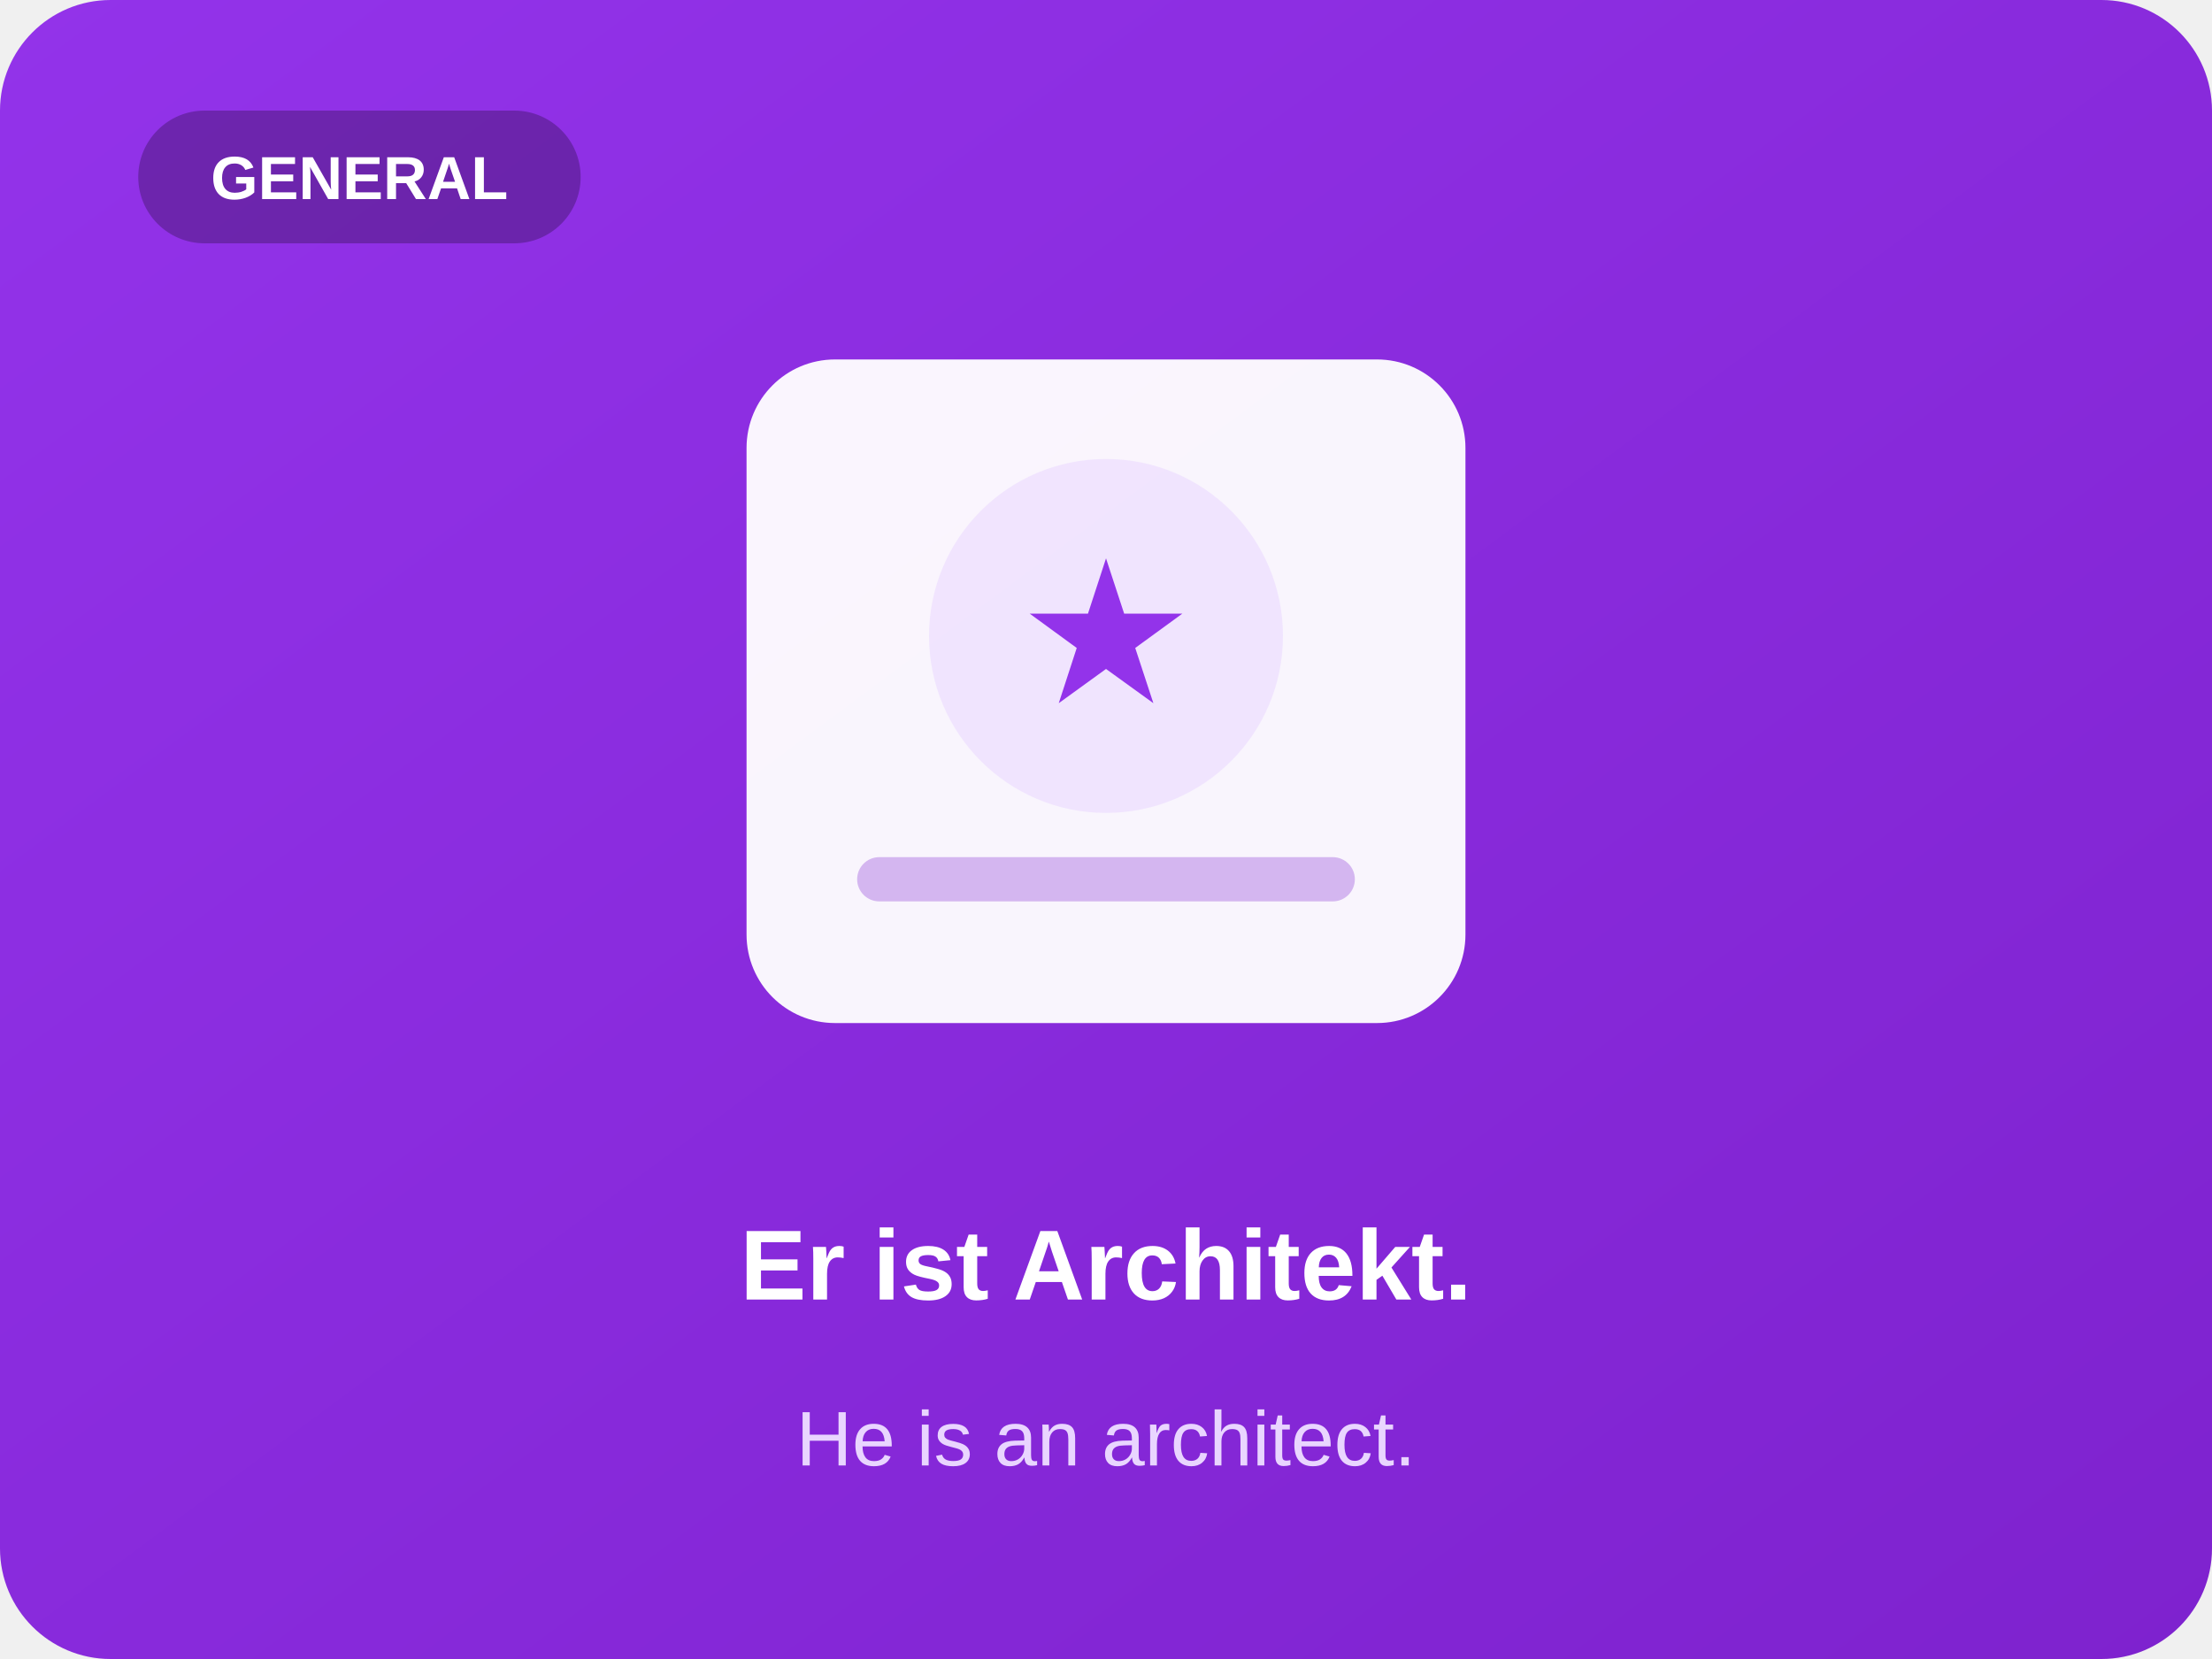
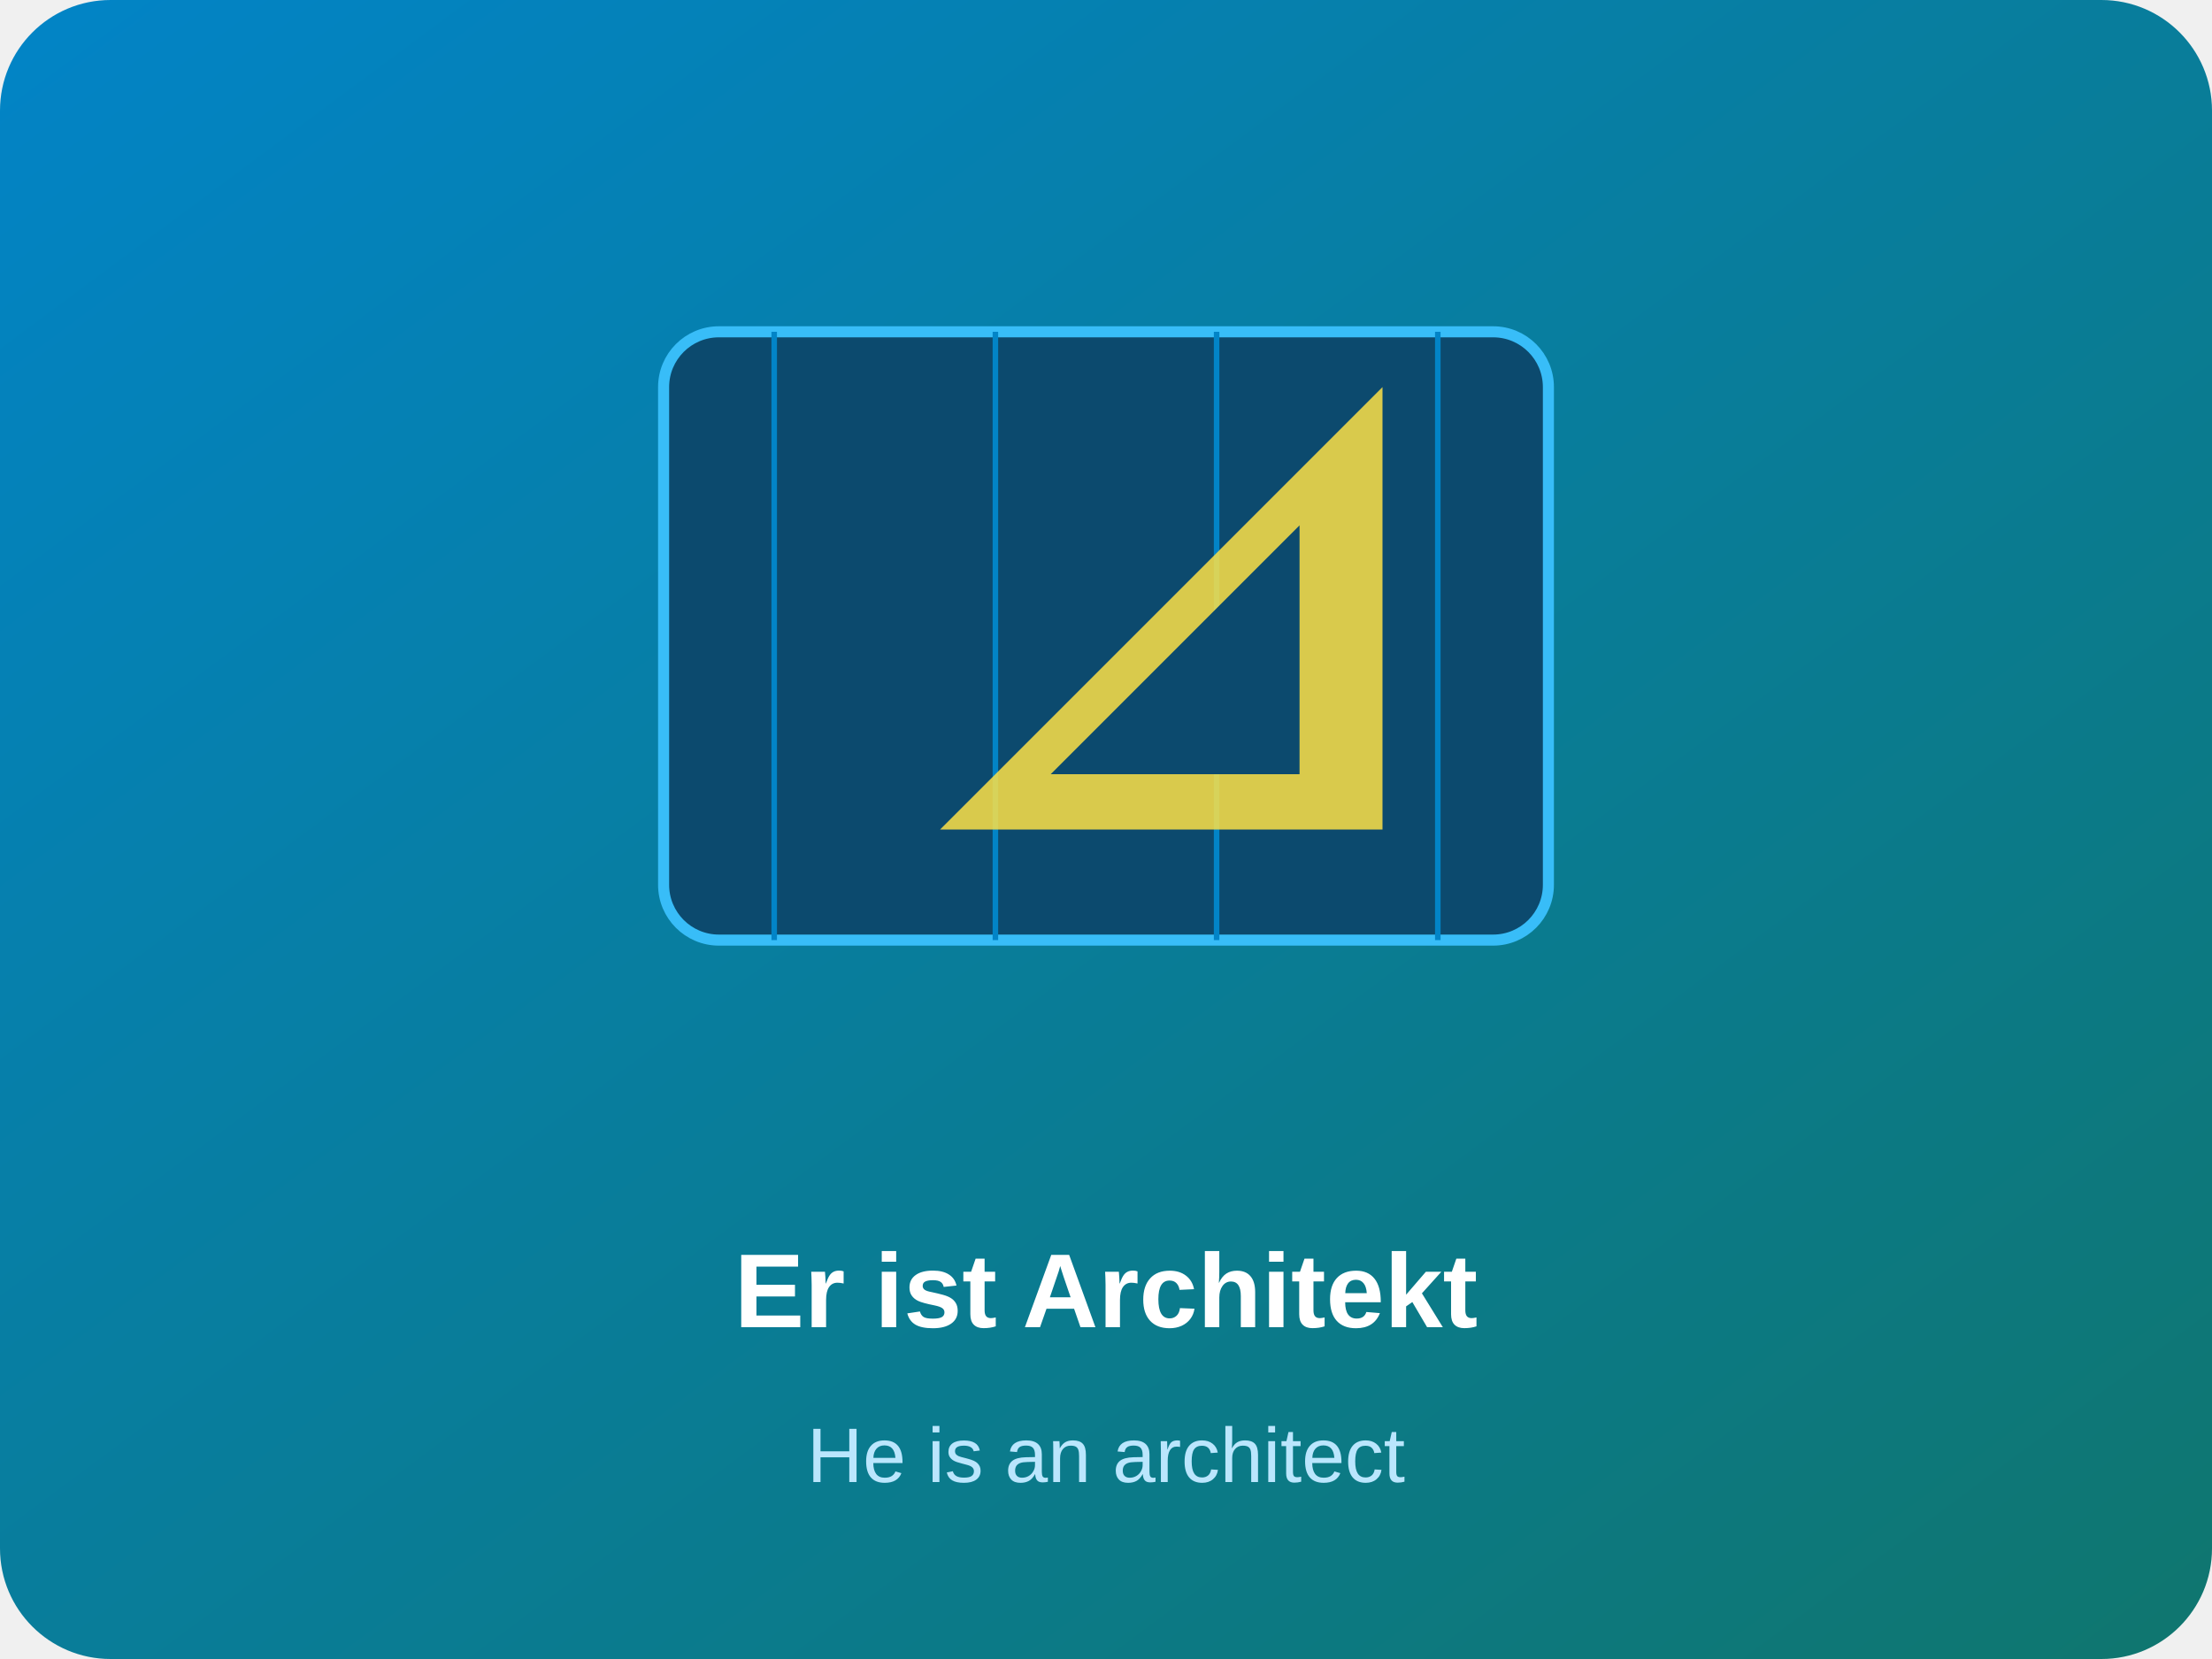
- <svg xmlns="http://www.w3.org/2000/svg" viewBox="0 0 400 300" width="100%" height="100%">
+ <svg xmlns="http://www.w3.org/2000/svg" viewBox="0 0 400 300">
  <defs>
-     <linearGradient id="bg_189" x1="0%" y1="0%" x2="100%" y2="100%">
-       <stop offset="0%" stop-color="#9333EA" />
-       <stop offset="100%" stop-color="#7E22CE" />
+     <linearGradient id="bg189" x1="0%" y1="0%" x2="100%" y2="100%">
+       <stop offset="0%" stop-color="#0284C7" />
+       <stop offset="100%" stop-color="#0F766E" />
    </linearGradient>
  </defs>
-   <rect width="400" height="300" rx="20" fill="url(#bg_189)" />
-   <rect x="25" y="20" width="80" height="24" rx="12" fill="#000000" fill-opacity="0.25" />
-   <text x="65" y="36" font-family="Arial, sans-serif" font-size="11" font-weight="bold" fill="#FFFFFF" text-anchor="middle">GENERAL</text>
-   <rect x="135" y="65" width="130" height="120" rx="16" fill="#FFFFFF" fill-opacity="0.95" />
-   <circle cx="200" cy="115" r="32" fill="#E9D5FF" fill-opacity="0.5" />
-   <text x="200" y="127" font-family="Arial, sans-serif" font-size="36" font-weight="bold" fill="#9333EA" text-anchor="middle">★</text>
-   <rect x="155" y="155" width="90" height="8" rx="4" fill="#7E22CE" fill-opacity="0.3" />
-   <text x="200" y="235" font-family="Arial, sans-serif" font-size="18" font-weight="bold" fill="#FFFFFF" text-anchor="middle">Er ist Architekt.</text>
-   <text x="200" y="265" font-family="Arial, sans-serif" font-size="14" fill="#E9D5FF" text-anchor="middle">He is an architect.</text>
+   <rect width="400" height="300" rx="20" fill="url(#bg189)" />
+   <rect x="120" y="60" width="160" height="110" rx="10" fill="#0C4A6E" stroke="#38BDF8" stroke-width="2" />
+   <line x1="140" y1="60" x2="140" y2="170" stroke="#0284C7" stroke-width="1" />
+   <line x1="180" y1="60" x2="180" y2="170" stroke="#0284C7" stroke-width="1" />
+   <line x1="220" y1="60" x2="220" y2="170" stroke="#0284C7" stroke-width="1" />
+   <line x1="260" y1="60" x2="260" y2="170" stroke="#0284C7" stroke-width="1" />
+   <polygon points="170,150 250,150 250,70" fill="#FDE047" opacity="0.85" />
+   <polygon points="190,140 235,140 235,95" fill="#0C4A6E" />
+   <text x="200" y="240" font-family="Arial, sans-serif" font-size="19" font-weight="bold" fill="#FFFFFF" text-anchor="middle">Er ist Architekt</text>
+   <text x="200" y="268" font-family="Arial, sans-serif" font-size="14" fill="#BAE6FD" text-anchor="middle">He is an architect</text>
</svg>
